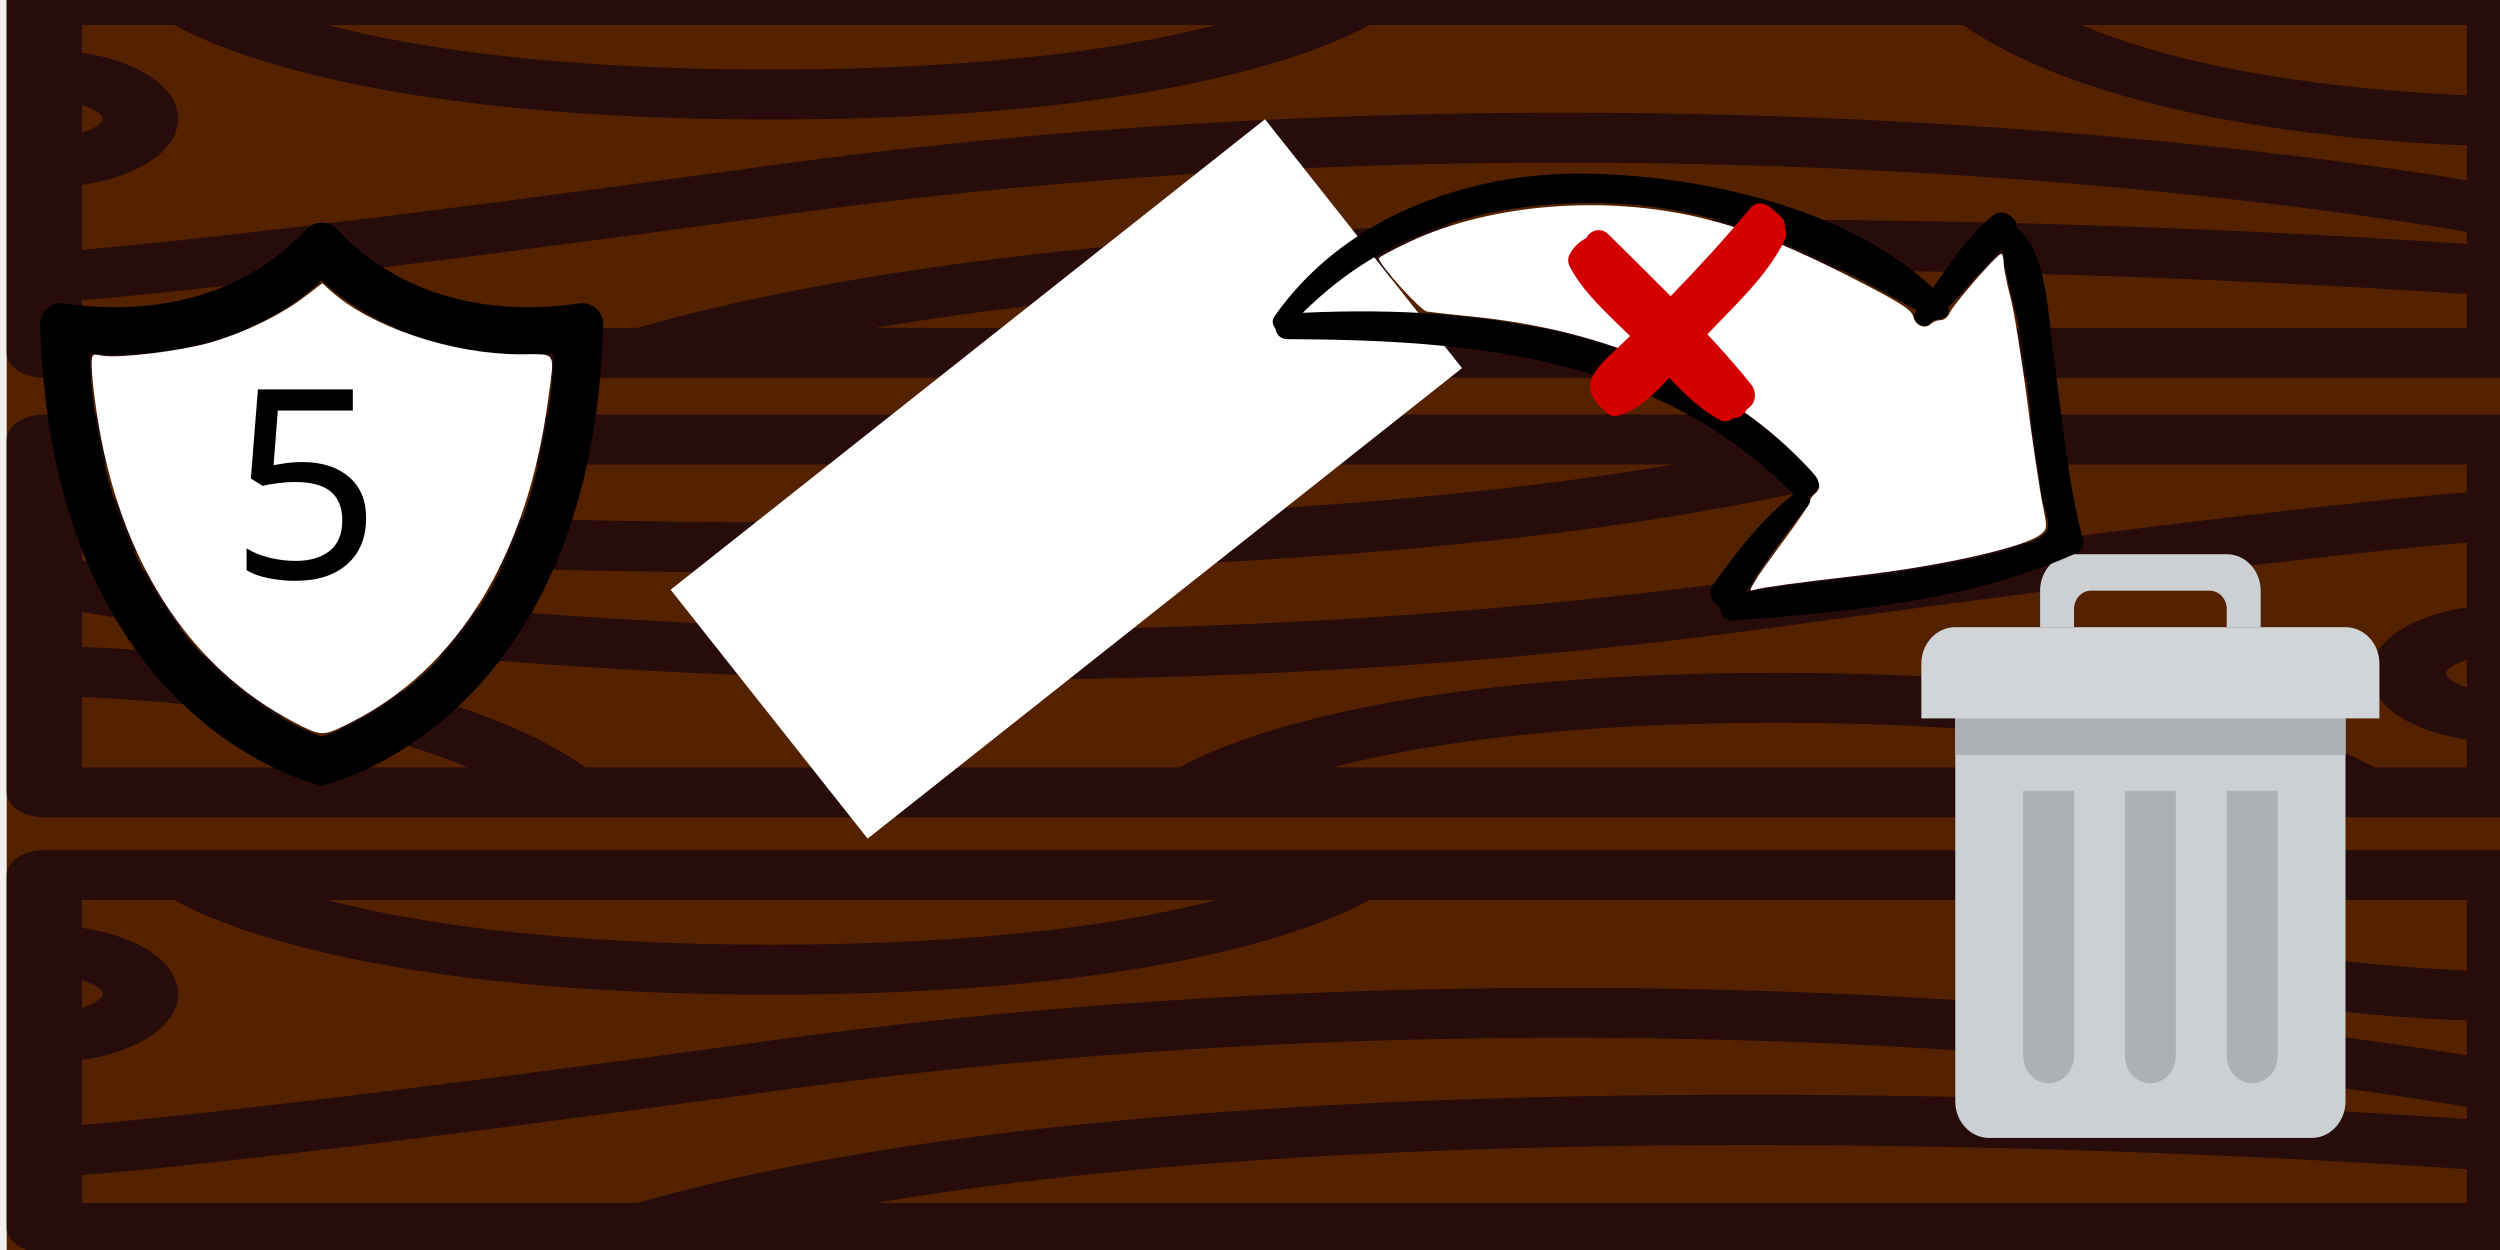
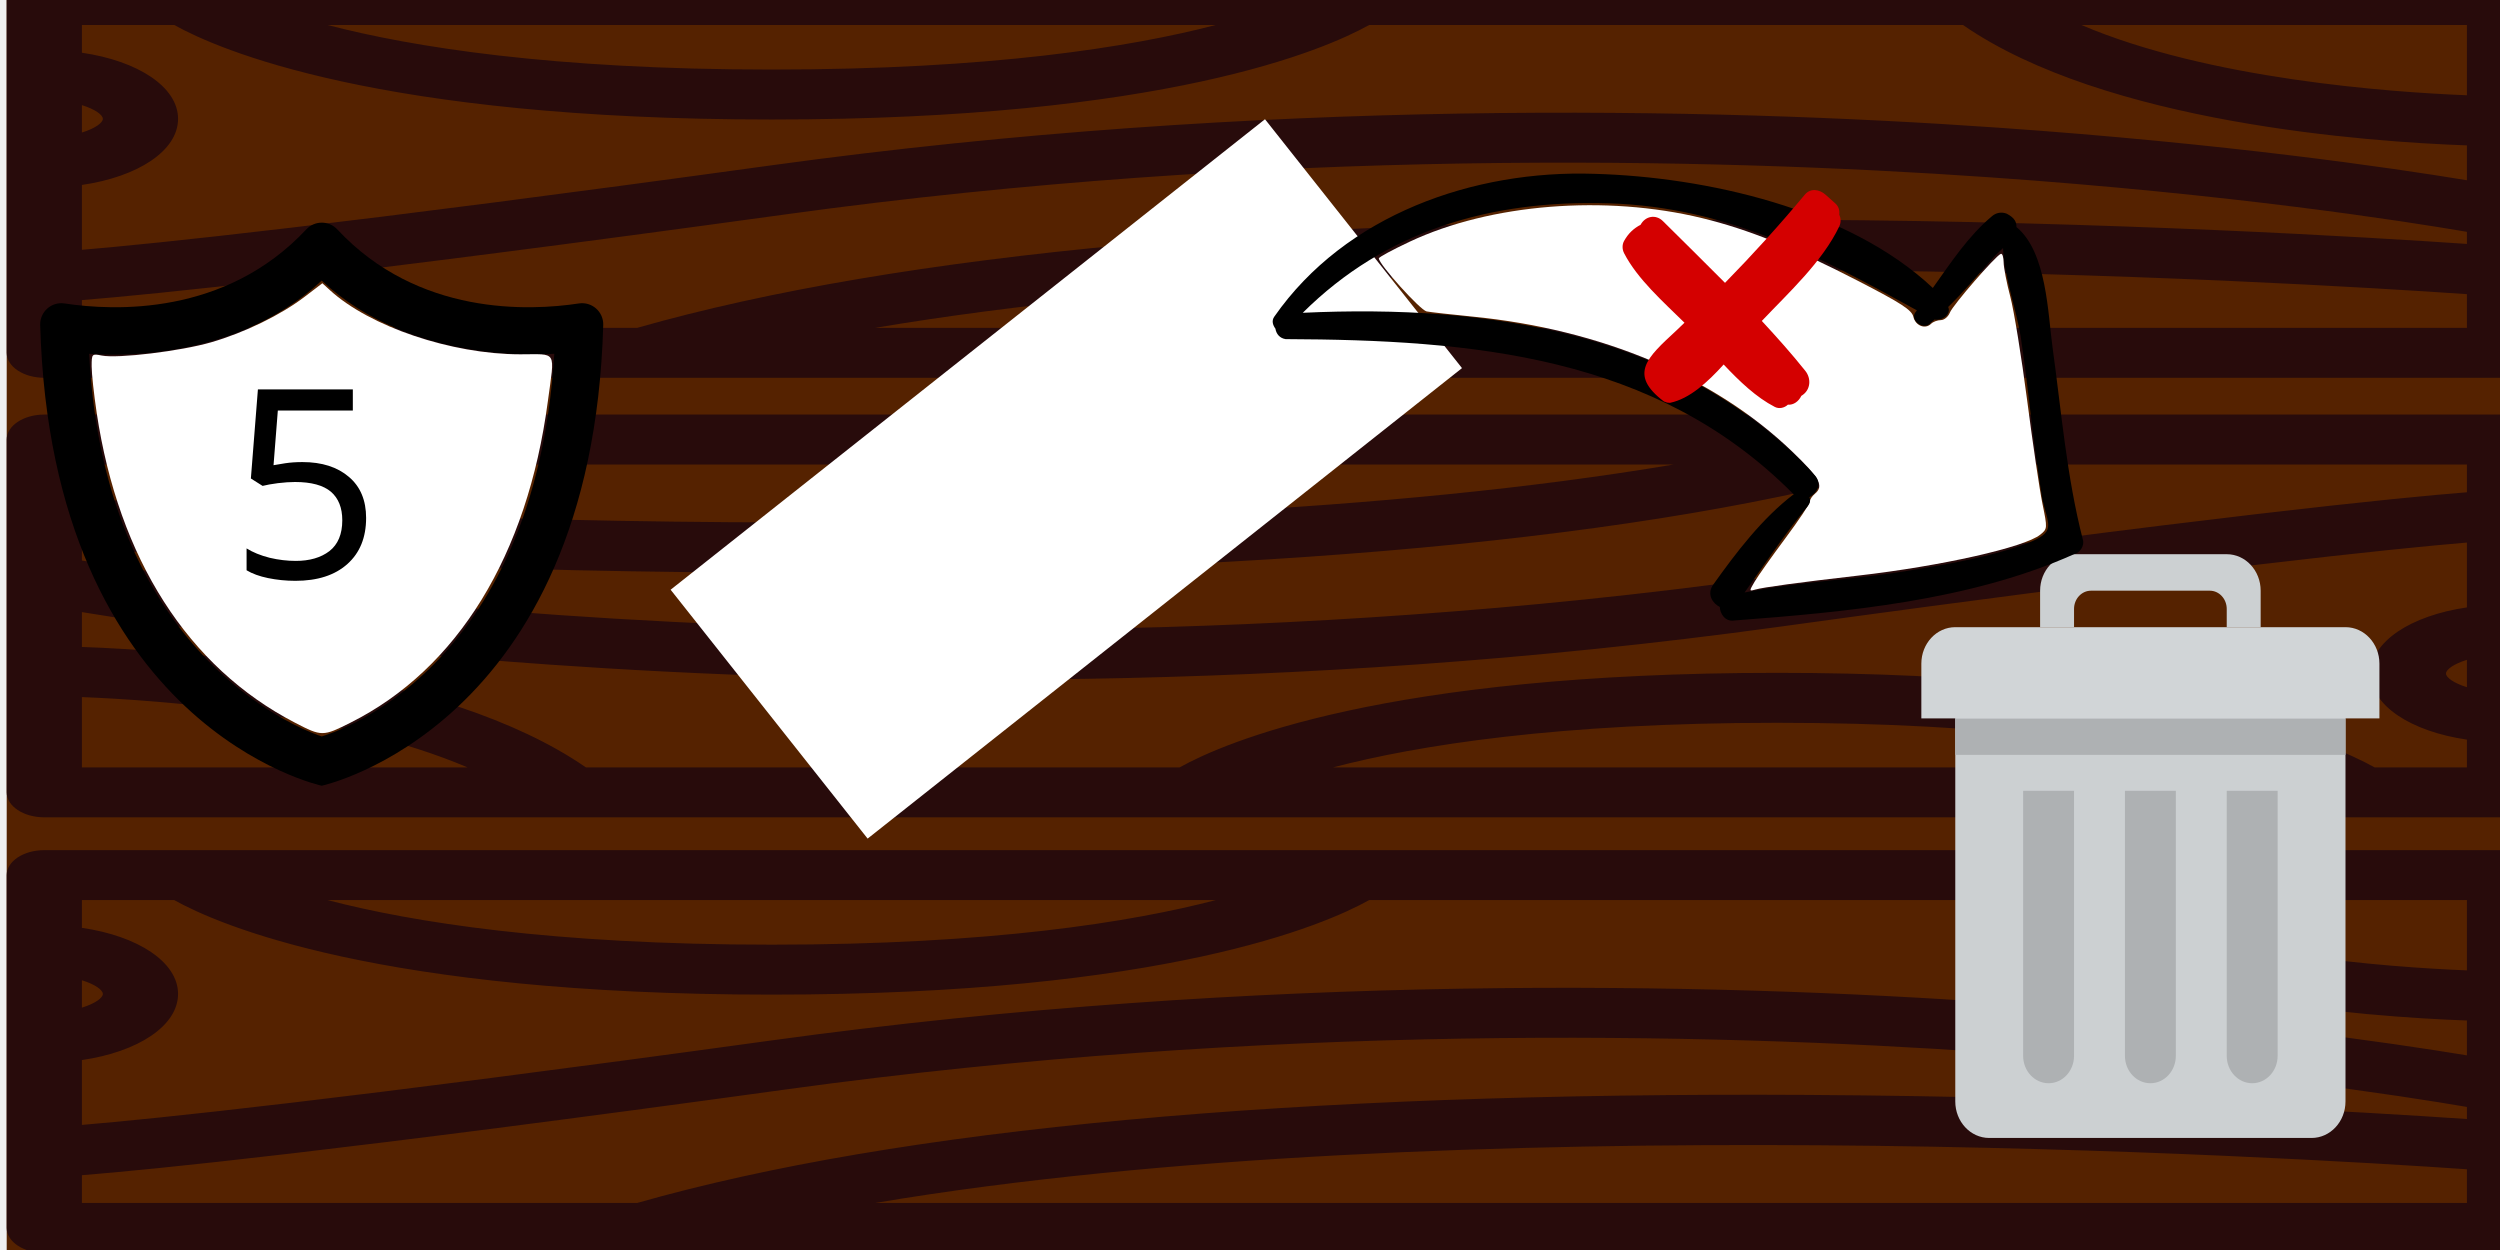
<svg xmlns="http://www.w3.org/2000/svg" viewBox="0 0 100 50" version="1.1" id="svg8">
  <defs id="defs2" />
  <g id="layer1" transform="translate(-15.76167,-6.75917)">
    <g id="g31" transform="matrix(1.403254,0,0,2.041733,-41.44494,-146.0861)" style="fill:#552200">
      <rect style="fill:#552200;stroke-width:0.188" id="rect26" width="71.263" height="24.489" x="40.958" y="74.861" />
    </g>
    <g id="g113" transform="matrix(0,-0.1315404,0.1980839,0,54.71877,45.1602)" style="fill:#280b0b">
      <g id="g6" transform="translate(-150.7667,-195.3204)" style="fill:#280b0b">
        <g id="g4" style="fill:#280b0b">
          <path d="M 176.589,0 H 69.301 c -4.195,0 -7.595,3.401 -7.595,7.595 v 121.339 c 0,0.019 0,0.037 0,0.057 v 375.413 c 0,4.195 3.401,7.595 7.595,7.595 h 24.645 c 0.003,0 0.005,0 0.008,0 0.004,0 0.007,0 0.01,0 h 17.921 c 0.009,0 0.018,0.002 0.027,0.002 0.008,0 0.016,-0.002 0.024,-0.002 h 64.651 c 4.195,0 7.595,-3.401 7.595,-7.595 V 7.595 C 184.184,3.401 180.784,0 176.589,0 Z m -31.975,15.191 c -1.254,2.705 -2.992,4.227 -4.164,4.227 -1.172,0 -2.91,-1.521 -4.164,-4.227 z M 87.135,496.808 H 76.896 V 175.386 c 29.4,115.54 13.952,285.753 10.239,321.422 z m 18.956,-10e-4 h -3.678 c 2.044,-19.808 6.803,-72.032 7.337,-133.217 C 110.656,259.641 99.6,180.179 76.897,127.328 V 15.191 h 8.438 c 1.694,14.07 7.347,51.949 26.093,142.258 20.167,97.154 17.254,185.689 11.258,242.852 -5.117,48.793 -13.284,83.648 -16.595,96.506 z m 15.686,10e-4 c 3.852,-15.506 11.149,-48.726 15.974,-94.512 6.147,-58.331 9.151,-148.695 -11.45,-247.934 C 108.225,67.272 102.455,29.666 100.629,15.19 h 19.72 c 2.483,11.335 10.425,19.418 20.103,19.418 9.678,0 17.619,-8.081 20.102,-19.418 h 8.44 v 18.641 c -7.5,8.923 -28.748,41.217 -28.748,120.653 0,79.436 21.248,111.73 28.748,120.653 v 119.901 c -29.92,28.719 -35.558,81.953 -36.617,101.77 z m 47.217,-432.02 v 179.377 c -6.706,-17.068 -13.557,-45.35 -13.557,-89.68 -0.001,-44.351 6.857,-72.64 13.557,-89.697 z m 0.001,432.02 H 147.62 c 0.942,-15.651 4.886,-52.179 21.375,-77.863 z" id="path2" style="fill:#280b0b" />
        </g>
      </g>
      <g id="g12" transform="translate(-150.7667,-195.3204)" style="fill:#280b0b">
        <g id="g10" style="fill:#280b0b">
          <path d="m 309.041,0 h -42.693 c -0.02,0 -0.041,0 -0.061,0 h -64.533 c -4.195,0 -7.595,3.401 -7.595,7.595 v 496.808 c 0,4.195 3.401,7.595 7.595,7.595 h 107.287 c 4.196,0 7.595,-3.401 7.595,-7.595 V 383.059 c 0,-0.016 0,-0.032 0,-0.049 V 7.595 C 316.636,3.401 313.237,0 309.041,0 Z m -99.693,15.191 h 21.375 c -0.942,15.652 -4.886,52.179 -21.375,77.863 z m 0,252.643 c 6.706,17.068 13.557,45.35 13.557,89.679 0,44.351 -6.858,72.639 -13.557,89.696 z m 24.38,228.974 c 1.254,-2.705 2.992,-4.227 4.163,-4.227 1.172,-0.001 2.91,1.521 4.164,4.227 z m 24.266,-10e-4 c -2.483,-11.335 -10.426,-19.418 -20.103,-19.418 -9.677,0 -17.619,8.082 -20.102,19.418 h -8.44 v -18.641 0 c 7.5,-8.923 28.748,-41.217 28.748,-120.652 0,-79.435 -21.248,-111.73 -28.748,-120.652 V 116.961 c 29.92,-28.718 35.56,-81.952 36.617,-101.77 h 10.6 c -3.852,15.506 -11.149,48.726 -15.975,94.512 -6.147,58.331 -9.151,148.695 11.449,247.934 18.077,87.089 23.848,124.696 25.674,139.17 z m 43.451,10e-4 h -8.438 v 0 C 291.313,482.738 285.66,444.859 266.914,354.55 246.747,257.396 249.66,168.861 255.656,111.698 260.774,62.905 268.941,28.051 272.252,15.192 h 3.677 c -2.044,19.809 -6.803,72.032 -7.337,133.217 -0.907,103.949 10.15,183.412 32.853,236.262 z m 0.001,-160.195 C 272.046,221.074 287.494,50.86 291.207,15.191 h 10.239 z" id="path8" style="fill:#280b0b" />
        </g>
      </g>
      <g id="g18" transform="translate(-150.7667,-195.3204)" style="fill:#280b0b">
        <g id="g16" style="fill:#280b0b">
          <path d="M 442.7,0 H 335.413 c -4.196,0 -7.595,3.401 -7.595,7.595 v 121.344 c 0,0.016 0,0.032 0,0.049 v 375.416 c 0,4.195 3.4,7.595 7.595,7.595 h 24.646 c 0.003,0 0.005,0 0.008,0 0.004,0 0.007,0 0.01,0 h 17.92 c 0.009,0 0.018,0.002 0.027,0.002 0.008,0 0.016,-0.002 0.024,-0.002 H 442.7 c 4.196,0 7.595,-3.401 7.595,-7.595 V 7.595 C 450.296,3.401 446.896,0 442.7,0 Z m -31.973,15.191 c -1.254,2.705 -2.992,4.227 -4.164,4.227 -1.173,0 -2.911,-1.521 -4.164,-4.227 z m -57.48,481.617 H 343.008 V 175.386 c 29.401,115.54 13.953,285.753 10.239,321.422 z m 18.955,-10e-4 h -3.677 c 2.044,-19.808 6.803,-72.032 7.337,-133.217 0.907,-103.949 -10.151,-183.411 -32.853,-236.262 V 15.191 h 8.438 c 1.694,14.07 7.347,51.949 26.093,142.258 20.167,97.154 17.254,185.689 11.258,242.852 -5.117,48.793 -13.284,83.648 -16.596,96.506 z m 15.686,0 c 3.851,-15.506 11.149,-48.726 15.975,-94.512 C 410.01,343.964 413.014,253.6 392.414,154.361 374.337,67.273 368.565,29.667 366.74,15.191 h 19.72 c 2.483,11.335 10.426,19.418 20.103,19.418 9.677,0 17.619,-8.081 20.102,-19.418 h 8.44 v 18.641 c -7.5,8.923 -28.748,41.217 -28.748,120.653 0,79.436 21.248,111.73 28.748,120.652 v 119.901 c -29.919,28.719 -35.558,81.953 -36.617,101.77 h -10.6 z M 435.105,64.789 v 179.375 c -6.706,-17.068 -13.557,-45.35 -13.557,-89.679 0,-44.351 6.857,-72.639 13.557,-89.696 z m 10e-4,432.019 h -21.375 c 0.942,-15.651 4.886,-52.179 21.375,-77.863 z" id="path14" style="fill:#280b0b" />
        </g>
      </g>
    </g>
    <g id="g419" transform="matrix(0.04596369,0,0,0.04596369,16.86357,15.1608)">
      <g id="g417">
        <path d="m 256,458.1 c -5.9,-2 -188.4,-60.9 -202.4,-333 7,0.5 122.3,11.2 202.4,-63.7 78.9,73.8 195.4,64.1 202.4,63.7 -17.2,280.2 -196.5,331 -202.4,333 z M 479.7,81.3 C 437,87.8 340,92.3 269.6,16.9 262.3,9 249.8,9 242.5,16.9 172,92.3 75,87.8 32.3,81.3 20.9,79.5 10.7,88.5 11,100 c 9.9,350.5 245,401 245,401 0,0 235.1,-50.4 245,-401 0.3,-11.5 -9.9,-20.5 -21.3,-18.7 z" id="path415" />
      </g>
    </g>
    <path style="fill:#ffffff;stroke-width:0.134" d="m 27.561,35.667 c -4.275,-2.214 -7.056,-6.559 -7.932,-12.395 -0.11,-0.735 -0.201,-1.569 -0.201,-1.854 -7.68e-4,-0.505 0.009,-0.516 0.403,-0.437 0.64,0.128 3.158,-0.176 4.374,-0.529 1.342,-0.389 2.789,-1.094 3.745,-1.824 l 0.706,-0.539 0.297,0.272 c 1.594,1.462 4.869,2.568 7.613,2.571 1.509,0.002 1.388,-0.206 1.108,1.891 -0.819,6.15 -3.611,10.694 -7.89,12.842 -1.109,0.557 -1.152,0.557 -2.223,0.002 z" id="path476" />
    <text xml:space="preserve" style="font-style:normal;font-weight:normal;font-size:10.583px;line-height:1.25;font-family:sans-serif;fill:#000000;fill-opacity:1;stroke:none;stroke-width:0.265" x="24.954" y="29.885" id="text480">
      <tspan id="tspan478" x="24.954" y="29.885" style="stroke-width:0.265">5</tspan>
    </text>
    <rect style="fill:#ffffff;stroke-width:0.226" id="rect474" width="30.322" height="12.697" x="14.555" y="50.227" transform="rotate(-38.36464)" />
    <path style="fill:#ffffff;stroke-width:0.505" d="m 265.291,87.898 c 0.492,-0.833 2.563,-3.755 4.601,-6.493 2.039,-2.738 3.709,-5.235 3.711,-5.548 0.002,-0.313 0.345,-0.852 0.762,-1.198 1.413,-1.172 0.766,-2.378 -3.442,-6.418 -11.709,-11.241 -28.82,-18.456 -48.329,-20.379 -3.195,-0.315 -6.306,-0.666 -6.914,-0.779 -0.961,-0.18 -7.228,-7.137 -7.228,-8.024 0,-0.178 2.102,-1.313 4.672,-2.521 12.201,-5.737 29.561,-7.13 44.242,-3.551 6.952,1.695 13.788,4.448 23.542,9.482 6.553,3.382 8.114,4.394 8.356,5.419 0.322,1.366 1.793,1.948 2.681,1.06 0.304,-0.304 0.967,-0.552 1.474,-0.552 0.507,0 1.121,-0.511 1.365,-1.136 0.438,-1.122 6.879,-8.555 7.696,-8.881 0.232,-0.093 0.425,0.476 0.43,1.263 0.005,0.787 0.46,3.136 1.012,5.219 0.552,2.083 1.697,9.129 2.544,15.657 0.847,6.528 1.889,13.567 2.315,15.643 0.763,3.721 0.759,3.786 -0.327,4.664 -2.366,1.916 -14.981,4.755 -27.523,6.194 -8.895,1.021 -14.377,1.766 -15.591,2.119 -0.912,0.266 -0.914,0.224 -0.049,-1.24 z" id="path708" transform="matrix(0.2645833,0,0,0.2645833,15.76167,6.75917)" />
    <g id="g147" transform="matrix(0.0775505,0,0,0.08338538,90.91892,28.92737)">
      <path style="fill:#ccd0d2" d="m 39.379,70.007 v 192.519 c 0,9.661 7.841,17.502 17.502,17.502 h 166.266 c 9.661,0 17.502,-7.841 17.502,-17.502 V 70.007 Z" id="path137-6" />
      <path style="fill:#ccd0d2" d="m 100.635,0 h 78.758 c 9.661,0 17.502,7.841 17.502,17.502 v 17.502 h -17.502 v -8.751 c 0,-4.83 -3.912,-8.751 -8.751,-8.751 h -61.256 c -4.839,0 -8.751,3.92 -8.751,8.751 v 8.751 H 83.133 V 17.502 C 83.133,7.841 90.974,0 100.635,0 Z" id="path139" />
      <path style="fill:#aeb1b3" d="m 74.382,240.648 c 0,7.254 5.881,13.126 13.126,13.126 7.246,0 13.126,-5.872 13.126,-13.126 V 113.49 H 74.382 Z M 179.393,113.49 v 127.159 c 0,7.246 5.881,13.126 13.126,13.126 7.246,0 13.126,-5.881 13.126,-13.126 V 113.49 Z m -52.506,127.158 c 0,7.246 5.881,13.126 13.126,13.126 7.246,0 13.126,-5.881 13.126,-13.126 V 113.49 h -26.253 z" id="path141" />
      <path style="fill:#aeb1b3" d="m 39.379,78.758 h 201.27 V 96.26 H 39.379 Z" id="path143" />
      <path style="fill:#d1d5d7" d="m 39.379,35.003 h 201.27 c 9.661,0 17.502,7.841 17.502,17.502 V 78.758 H 21.877 V 52.505 c 0,-9.661 7.841,-17.502 17.502,-17.502 z" id="path145" />
    </g>
    <g id="g579" transform="matrix(0.06963539,0.04965636,-0.04965636,0.06963539,81.69146,-1.551824)">
      <path d="m 368.432,166.578 c -23.256,-19.584 -42.84,-42.84 -63.648,-64.872 -11.016,-11.628 -28.151,-34.884 -46.512,-36.108 -1.224,-1.836 -3.06,-3.06 -7.344,-2.448 -2.448,0.612 -4.284,2.448 -4.896,4.896 -3.672,14.076 -3.06,28.764 -3.06,43.452 -53.856,-7.344 -116.893,19.584 -159.732,48.348 -47.125,31.211 -83.845,83.232 -83.233,141.371 0,2.448 1.836,3.672 3.672,4.284 1.836,1.836 4.284,2.448 6.732,1.224 70.992,-50.184 145.044,-94.247 235.009,-78.947 h 0.611 c -5.508,17.748 -6.119,37.943 -6.119,56.304 0,5.508 4.896,7.344 8.567,6.732 1.836,2.447 6.12,4.283 9.18,1.224 40.393,-33.66 84.456,-71.604 111.385,-117.503 1.836,-1.837 1.836,-6.121 -0.612,-7.957 z m -20.197,16.524 c -10.403,15.3 -23.868,28.764 -37.332,42.228 -18.359,18.36 -39.168,34.272 -56.916,53.244 0,-16.524 -0.611,-33.048 0.612,-50.185 0,-1.836 -0.612,-3.06 -1.836,-3.672 1.836,-3.672 1.224,-8.567 -3.672,-9.792 -88.741,-18.972 -170.749,23.256 -239.292,77.112 9.18,-53.856 41.004,-94.248 86.904,-124.848 45.9,-30.6 93.637,-36.72 146.269,-42.84 v 0.612 c -0.612,4.896 7.344,5.508 8.568,1.224 0,-1.224 0.611,-1.836 0.611,-3.06 3.672,-1.836 4.896,-6.732 1.836,-8.568 1.836,-9.792 2.448,-19.584 3.672,-29.376 0,-1.836 0.612,-4.896 1.225,-7.956 7.956,10.404 21.42,19.584 30.6,28.764 17.748,18.36 34.272,37.944 52.632,56.304 9.791,8.569 14.075,8.569 6.119,20.809 z" id="path577" />
    </g>
-     <path d="m 87.16,16.338 c 0.071,-0.151 0.059,-0.321 -0.003,-0.463 0.018,-0.161 -0.021,-0.325 -0.163,-0.45 -0.132,-0.117 -0.263,-0.234 -0.394,-0.351 -0.231,-0.205 -0.593,-0.27 -0.818,0 -1.021,1.227 -2.089,2.401 -3.196,3.532 -0.823,-0.83 -1.656,-1.649 -2.483,-2.469 -0.29,-0.288 -0.71,-0.198 -0.893,0.145 -0.266,0.143 -0.482,0.328 -0.66,0.646 -0.085,0.151 -0.078,0.342 0,0.494 0.534,1.034 1.566,1.943 2.415,2.779 -0.114,0.11 -0.226,0.221 -0.342,0.328 -1.143,1.06 -1.914,1.733 -0.484,2.82 0.019,0.015 0.039,0.011 0.059,0.02 0.027,0.014 0.054,0.023 0.084,0.029 0.009,4.3e-4 0.018,0.002 0.028,0.001 0.029,0.003 0.058,0.011 0.088,0.004 0.769,-0.163 1.485,-0.814 2.134,-1.531 0.632,0.673 1.305,1.316 2.046,1.697 0.176,0.091 0.386,0.038 0.522,-0.089 0.228,0.019 0.435,-0.134 0.539,-0.354 0.015,-0.01 0.025,-0.016 0.042,-0.027 0.331,-0.223 0.361,-0.668 0.116,-0.974 -0.553,-0.692 -1.14,-1.349 -1.739,-1.995 1.078,-1.138 2.425,-2.365 3.104,-3.793 z" id="path137" style="fill:#d40000;stroke-width:0.022" />
+     <path d="m 89.336,15.805 c 0.071,-0.151 0.059,-0.321 -0.003,-0.463 0.018,-0.161 -0.021,-0.325 -0.163,-0.45 -0.132,-0.117 -0.263,-0.234 -0.394,-0.351 -0.231,-0.205 -0.593,-0.27 -0.818,0 -1.021,1.227 -2.089,2.401 -3.196,3.532 -0.823,-0.83 -1.656,-1.649 -2.483,-2.469 -0.29,-0.288 -0.71,-0.198 -0.893,0.145 -0.266,0.143 -0.482,0.328 -0.66,0.646 -0.085,0.151 -0.078,0.342 0,0.494 0.534,1.034 1.566,1.943 2.415,2.779 -0.114,0.11 -0.226,0.221 -0.342,0.328 -1.143,1.06 -1.914,1.733 -0.484,2.82 0.019,0.015 0.039,0.011 0.059,0.02 0.027,0.014 0.054,0.023 0.084,0.029 0.009,4.3e-4 0.018,0.002 0.028,0.001 0.029,0.003 0.058,0.011 0.088,0.004 0.769,-0.163 1.485,-0.814 2.134,-1.531 0.632,0.673 1.305,1.316 2.046,1.697 0.176,0.091 0.386,0.038 0.522,-0.089 0.228,0.019 0.435,-0.134 0.539,-0.354 0.015,-0.01 0.025,-0.016 0.042,-0.027 0.331,-0.223 0.361,-0.668 0.116,-0.974 -0.553,-0.692 -1.14,-1.349 -1.739,-1.995 1.078,-1.138 2.425,-2.365 3.104,-3.793 z" id="path137" style="fill:#d40000;stroke-width:0.022" />
    <g id="g149" transform="matrix(0.0775505,0,0,0.08338538,90.91892,28.92737)" />
    <g id="g151" transform="matrix(0.0775505,0,0,0.08338538,90.91892,28.92737)" />
    <g id="g153" transform="matrix(0.0775505,0,0,0.08338538,90.91892,28.92737)" />
    <g id="g155" transform="matrix(0.0775505,0,0,0.08338538,90.91892,28.92737)" />
    <g id="g157" transform="matrix(0.0775505,0,0,0.08338538,90.91892,28.92737)" />
    <g id="g159" transform="matrix(0.0775505,0,0,0.08338538,90.91892,28.92737)" />
    <g id="g161" transform="matrix(0.0775505,0,0,0.08338538,90.91892,28.92737)" />
    <g id="g163" transform="matrix(0.0775505,0,0,0.08338538,90.91892,28.92737)" />
    <g id="g165" transform="matrix(0.0775505,0,0,0.08338538,90.91892,28.92737)" />
    <g id="g167" transform="matrix(0.0775505,0,0,0.08338538,90.91892,28.92737)" />
    <g id="g169" transform="matrix(0.0775505,0,0,0.08338538,90.91892,28.92737)" />
    <g id="g171" transform="matrix(0.0775505,0,0,0.08338538,90.91892,28.92737)" />
    <g id="g173" transform="matrix(0.0775505,0,0,0.08338538,90.91892,28.92737)" />
    <g id="g175" transform="matrix(0.0775505,0,0,0.08338538,90.91892,28.92737)" />
    <g id="g177" transform="matrix(0.0775505,0,0,0.08338538,90.91892,28.92737)" />
    <g id="g581" transform="matrix(0.07349109,0,0,0.07349109,41.20162,0.1956214)" />
    <g id="g583" transform="matrix(0.07349109,0,0,0.07349109,41.20162,0.1956214)" />
    <g id="g585" transform="matrix(0.07349109,0,0,0.07349109,41.20162,0.1956214)" />
    <g id="g587" transform="matrix(0.07349109,0,0,0.07349109,41.20162,0.1956214)" />
    <g id="g589" transform="matrix(0.07349109,0,0,0.07349109,41.20162,0.1956214)" />
    <g id="g591" transform="matrix(0.07349109,0,0,0.07349109,41.20162,0.1956214)" />
    <g id="g593" transform="matrix(0.07349109,0,0,0.07349109,41.20162,0.1956214)" />
    <g id="g595" transform="matrix(0.07349109,0,0,0.07349109,41.20162,0.1956214)" />
    <g id="g597" transform="matrix(0.07349109,0,0,0.07349109,41.20162,0.1956214)" />
    <g id="g599" transform="matrix(0.07349109,0,0,0.07349109,41.20162,0.1956214)" />
    <g id="g601" transform="matrix(0.07349109,0,0,0.07349109,41.20162,0.1956214)" />
    <g id="g603" transform="matrix(0.07349109,0,0,0.07349109,41.20162,0.1956214)" />
    <g id="g605" transform="matrix(0.07349109,0,0,0.07349109,41.20162,0.1956214)" />
    <g id="g607" transform="matrix(0.07349109,0,0,0.07349109,41.20162,0.1956214)" />
    <g id="g609" transform="matrix(0.07349109,0,0,0.07349109,41.20162,0.1956214)" />
  </g>
</svg>
